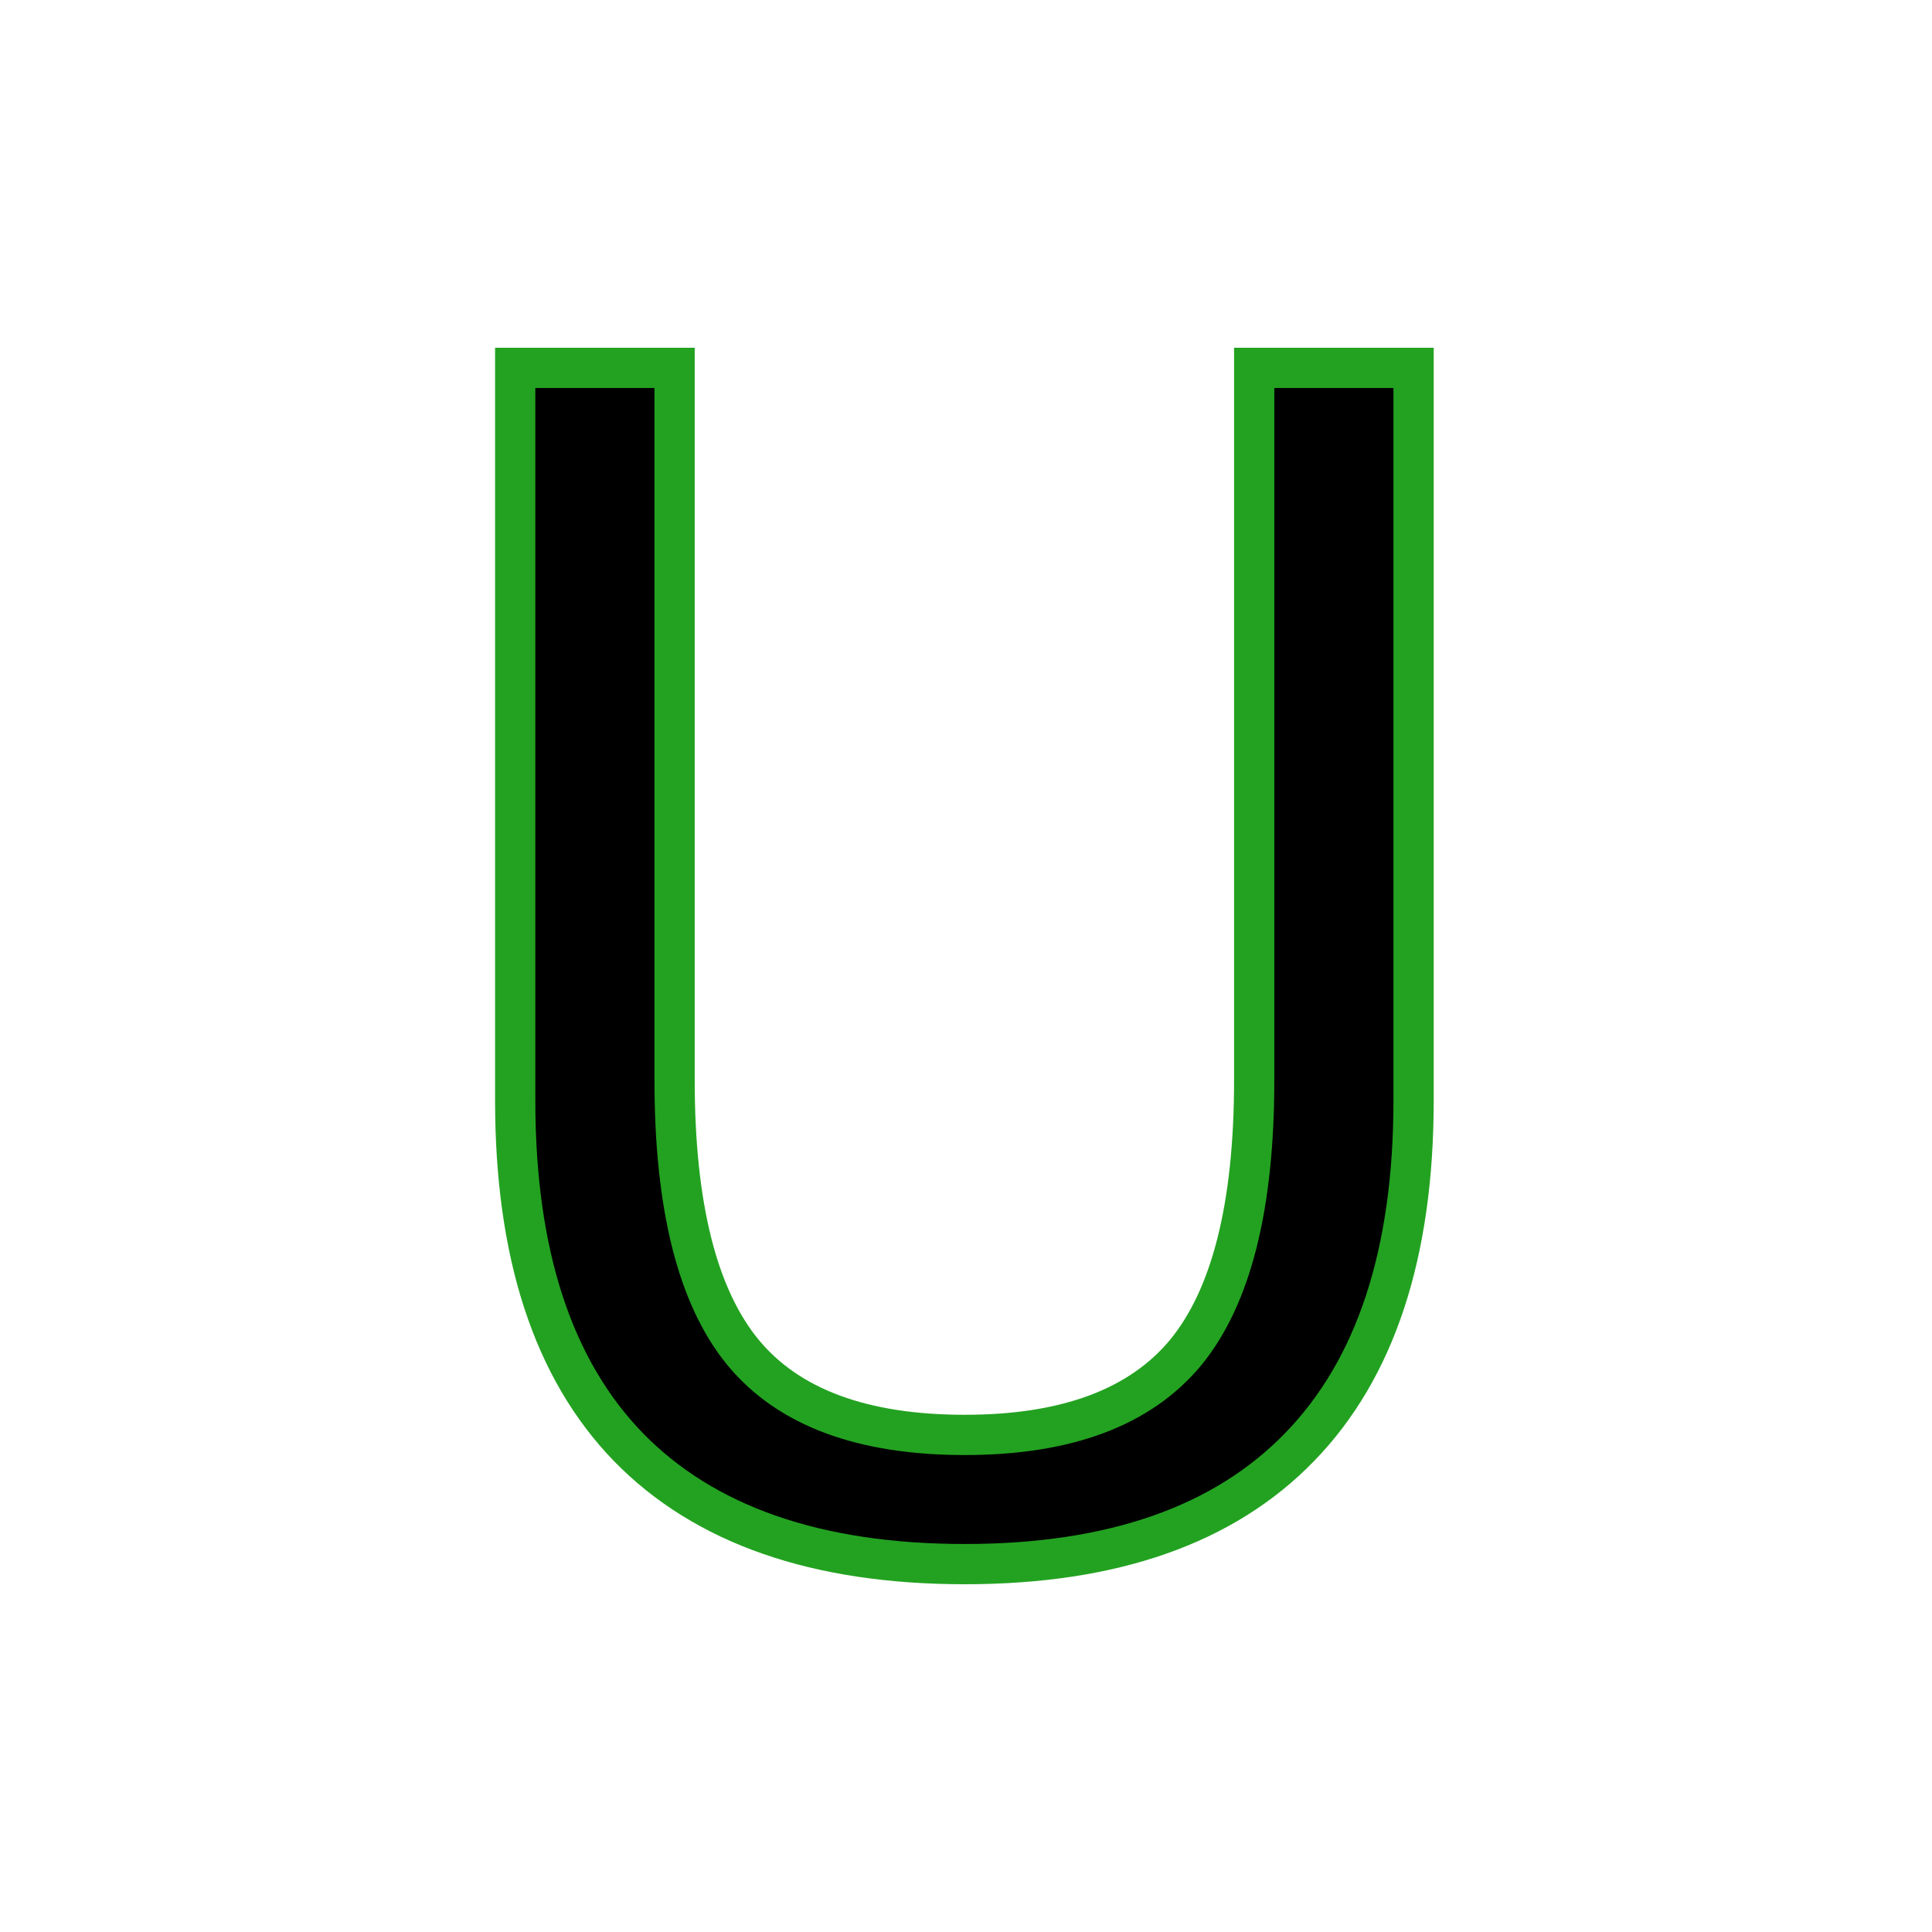
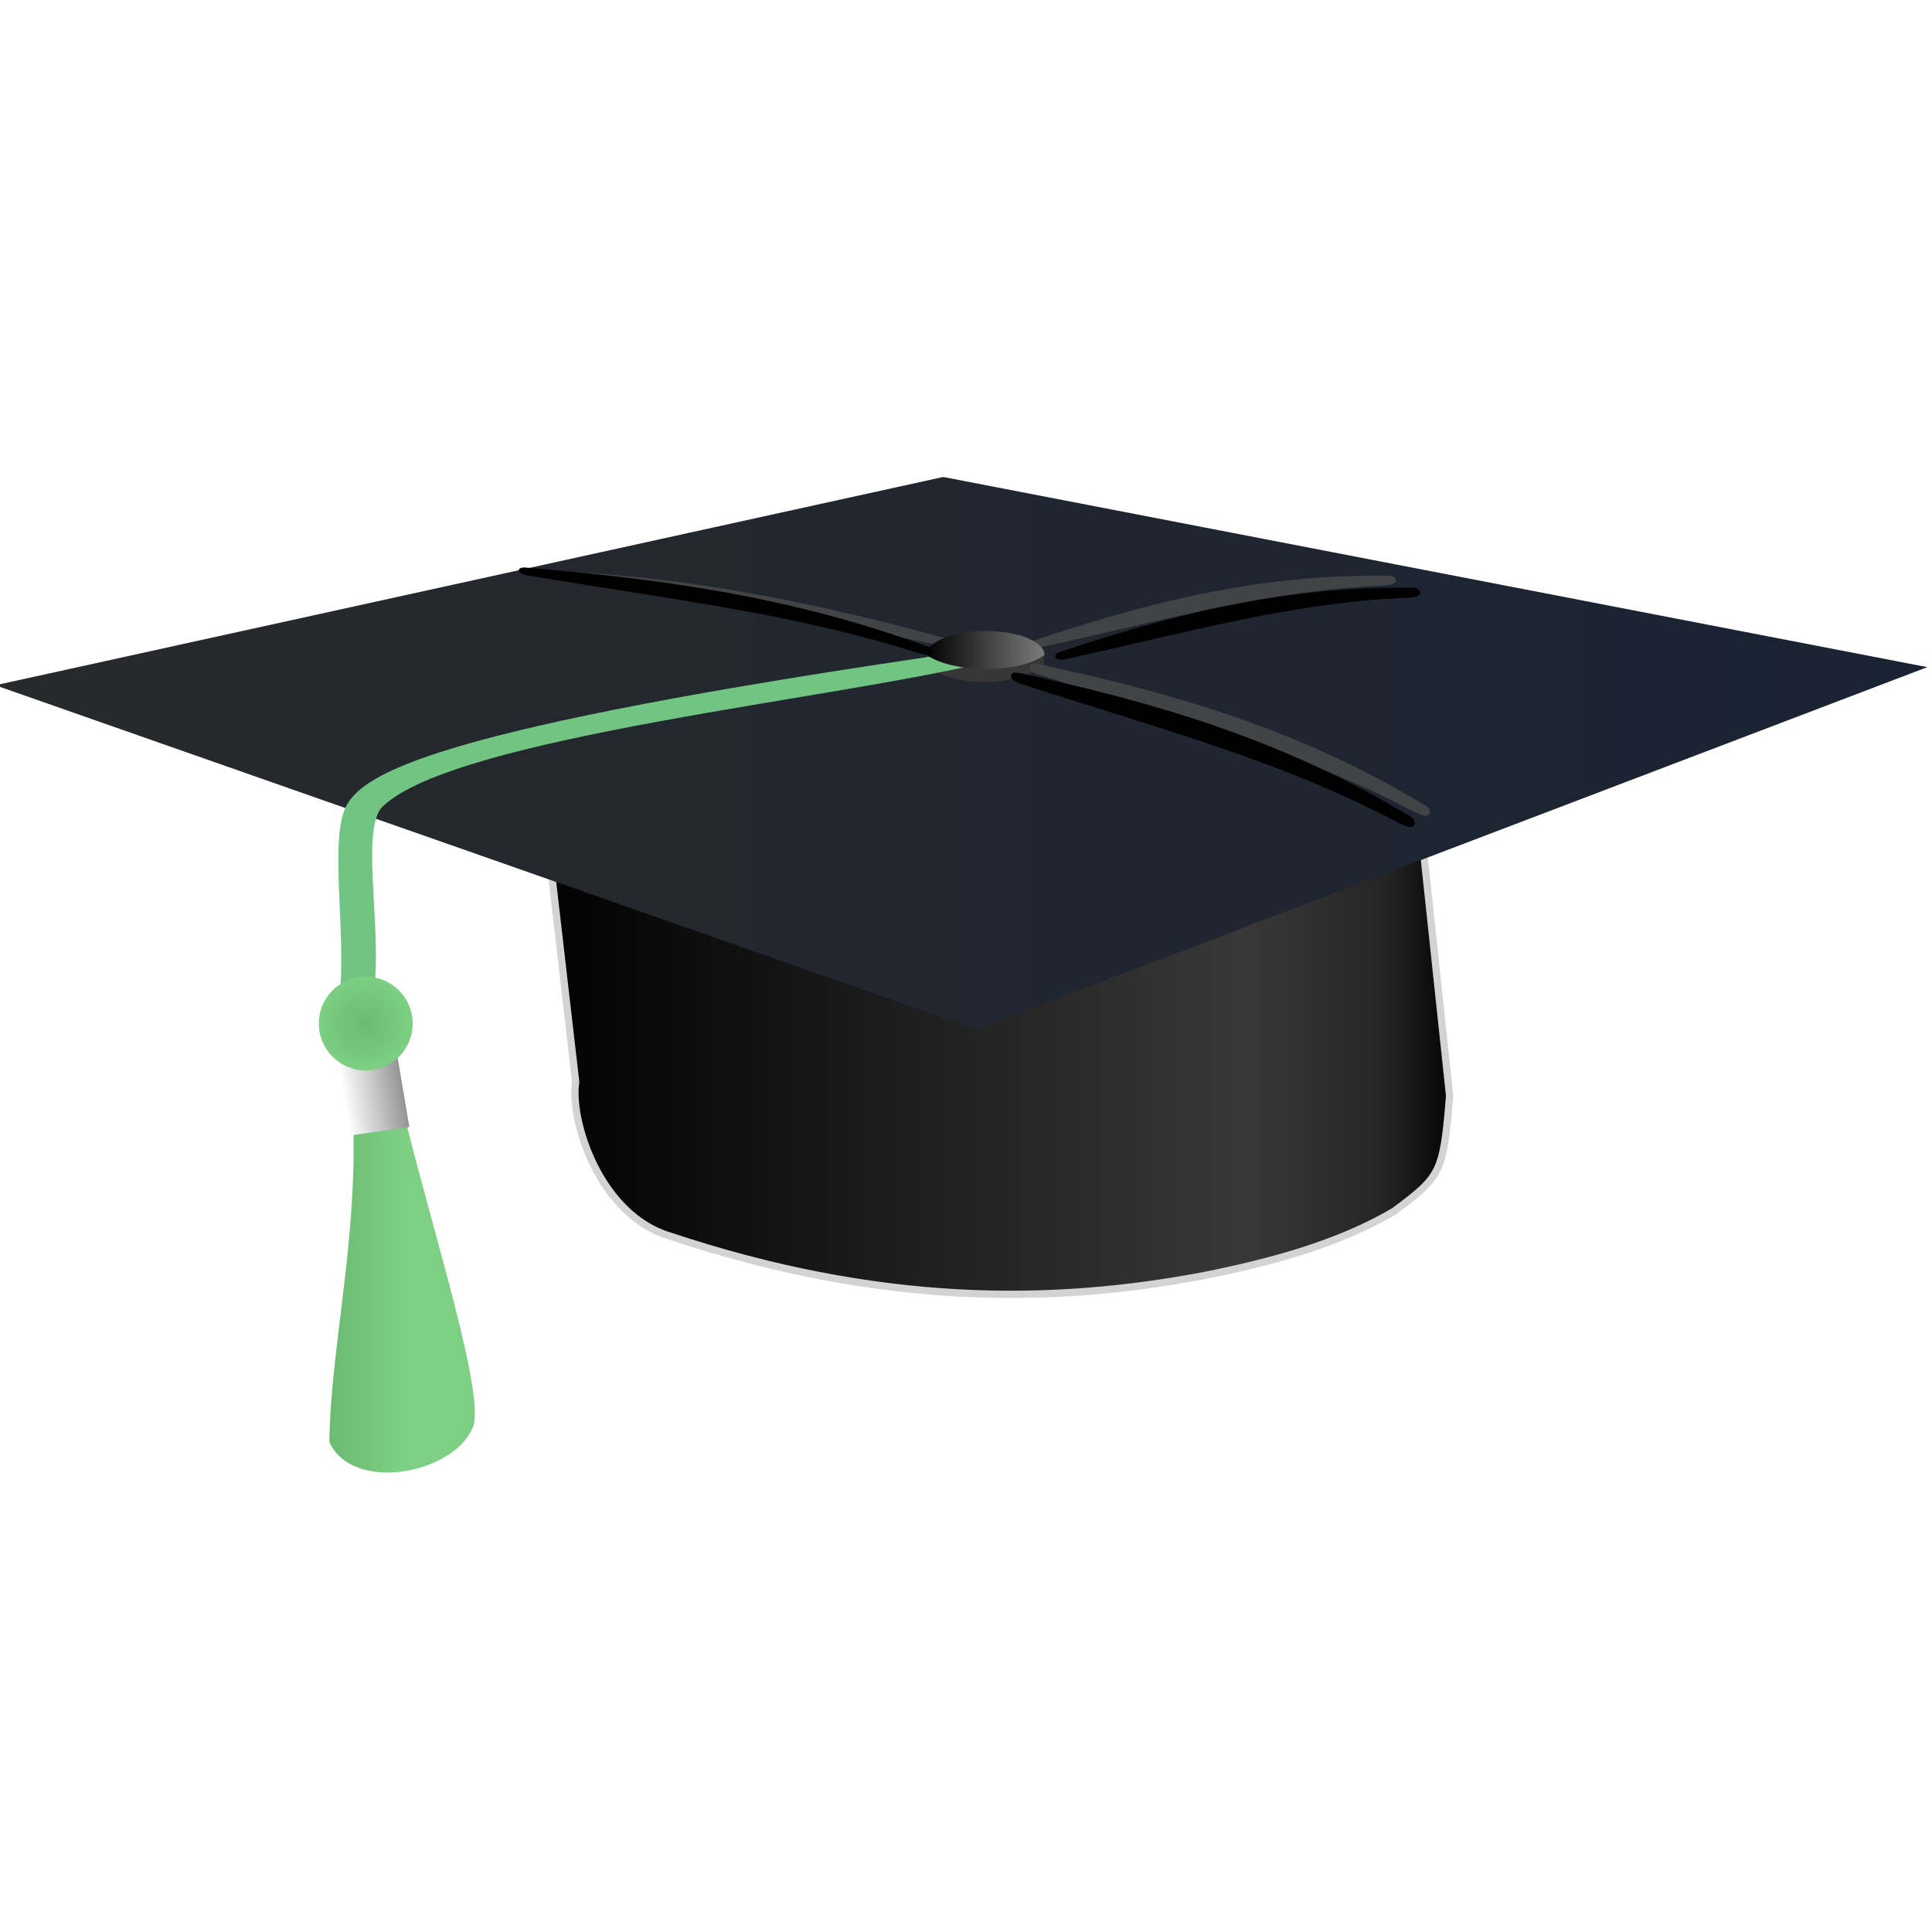
- <svg xmlns="http://www.w3.org/2000/svg" height="48px" width="48px" version="1.1">
-   <path stroke="#23a221" d="m12.8 9.14h3.96v17.7c-0 3.12 0.566 5.38 1.7 6.76 1.13 1.37 2.97 2.05 5.51 2.05 2.53 0 4.36-0.684 5.49-2.05 1.13-1.38 1.7-3.63 1.7-6.76v-17.7h3.96v18.2c-0 3.8-0.944 6.67-2.83 8.61-1.88 1.94-4.65 2.91-8.32 2.91-3.68-0-6.47-0.97-8.36-2.91-1.88-1.94-2.81-4.81-2.81-8.61v-18.7" />
+ <svg xmlns="http://www.w3.org/2000/svg" height="64px" width="64px" version="1.1">
+   <defs>
+     <radialGradient id="a" cx="243" gradientUnits="userSpaceOnUse" cy="409" r="11.6">
+       <stop stop-color="#6cbb73" offset="0" />
+       <stop stop-color="#7ccf83" offset="1" />
+     </radialGradient>
+     <linearGradient id="f" y2="452" gradientUnits="userSpaceOnUse" x2="80.7" gradientTransform="matrix(.107 0 0 .0933 25.9 -20.6)" y1="452" x1="44.3">
+       <stop offset="0" />
+       <stop stop-color="#797979" offset="1" />
+     </linearGradient>
+     <linearGradient id="e" y2="459" gradientUnits="userSpaceOnUse" x2="187" gradientTransform="matrix(.146 0 0 .134 -20.1 -24.2)" y1="459" x1="173">
+       <stop stop-color="#fff" offset="0" />
+       <stop stop-color="#919191" offset="1" />
+     </linearGradient>
+     <linearGradient id="d" y2="467" gradientUnits="userSpaceOnUse" x2="255" gradientTransform="matrix(.134 0 0 .184 -20.8 -42.9)" y1="467" x1="237">
+       <stop stop-color="#6cbb73" offset="0" />
+       <stop stop-color="#7ccf83" offset="1" />
+     </linearGradient>
+     <linearGradient id="c" y2="345" gradientUnits="userSpaceOnUse" x2="633" gradientTransform="matrix(.134 0 0 .134 -20.8 -21.1)" y1="345" x1="154">
+       <stop stop-color="#28292b" offset="0" />
+       <stop stop-color="#1a2334" offset="1" />
+     </linearGradient>
+     <linearGradient id="b" y2="567" gradientUnits="userSpaceOnUse" x2="514" gradientTransform="matrix(.134 0 0 .134 -20.5 -43.8)" y1="567" x1="283">
+       <stop offset="0" />
+       <stop stop-color="#383838" offset=".769" />
+       <stop stop-color="#262626" offset=".914" />
+       <stop offset="1" />
+     </linearGradient>
+   </defs>
+   <path d="m17.4 21.1h29l1.62 15.2c-0.207 2.59-0.306 2.67-1.83 3.82-1.88 1.11-4.15 1.7-6.22 2.12-5.2 1-10.9 1-17.8-1.3-2.3-0.7-3.3-3.8-3.1-5.1l-1.7-14.7z" stroke="#d3d3d3" stroke-width=".241" fill="url(#b)" />
+   <path d="m-0.155 22.7 31.4-6.9 32.6 6.3-31.5 12-32.5-11.4z" fill="url(#c)" />
+   <path d="m11.7 37.1 1.72-0.046c0.973 3.95 2.75 9.45 2.21 10.3-0.691 1.48-3.95 2.1-4.72 0.415 0.044-3.18 0.922-6.48 0.792-10.7z" fill="url(#d)" />
+   <path d="m34.6 21.7c-1.13 0.619-3.51-0.555-3.89-0.06-0.04 0.052-0.001 0.345 0.005 0.432 0.934 0.683 2.74 0.695 3.84 0.009l0.047-0.38h0 0 0-0z" fill="#373737" />
+   <path d="m31.9 21.6 0.967 0.286c-4.88 1.25-17.8 2.5-20.2 4.84-0.718 0.717-0.035 3.96-0.263 5.94l-1.13 0.006c0.156-1.93-0.338-4.8 0.169-5.92 0.553-1.13 2.84-2.61 20.4-5.15z" fill="#72c482" />
+   <rect transform="matrix(.990 -.140 .167 .986 0 0)" height="3.28" width="1.99" y="35.6" x="5.15" fill="url(#e)" />
+   <path d="m34.3 21.2c3.58-1.19 7.3-2.19 11.7-2.13 0.196-0.047 0.529 0.312-0.189 0.331-3.87 0.154-7.5 1.21-11.2 2.01-0.467 0.158-0.591-0.127-0.307-0.213z" fill="#424345" />
+   <path d="m34.4 22c4.24 0.916 8.51 2.08 12.8 4.67 0.222 0.068 0.339 0.603-0.382 0.209-3.92-2.07-8.13-3.14-12.3-4.5-0.554-0.117-0.509-0.461-0.178-0.38z" fill="#424345" />
+   <path d="m31.9 21.3c-4.18-1.15-8.54-2.18-13.8-2.4-0.231-0.049-0.649 0.211 0.204 0.271 4.6 0.364 8.84 1.42 13.2 2.28 0.545 0.153 0.711-0.062 0.379-0.147z" fill="#424345" />
+   <path d="m255 409a11.6 11.6 0 1 1 -23.2 0 11.6 11.6 0 1 1 23.2 0z" transform="matrix(.134 0 0 .134 -20.5 -20.9)" fill="url(#a)" />
+   <path d="m34.6 21.7c-0.872 0.627-3.01 0.606-3.9 0 0-0.442 0.873-0.8 1.95-0.8s1.95 0.358 1.95 0.8z" fill="url(#f)" />
+   <path d="m35.1 21.6c3.58-1.19 7.3-2.19 11.7-2.13 0.196-0.047 0.529 0.312-0.189 0.331-3.87 0.154-7.5 1.21-11.2 2.01-0.467 0.158-0.591-0.127-0.307-0.213z" />
+   <path d="m33.8 22.3c4.28 0.937 8.6 2.13 12.9 4.74 0.224 0.069 0.34 0.607-0.387 0.209-3.96-2.1-8.21-3.19-12.4-4.57-0.56-0.119-0.513-0.465-0.178-0.383z" />
+   <path d="m17.4 18.8c4.33 0.365 8.72 0.926 13.3 2.61 0.229 0.035 0.402 0.449-0.36 0.198-4.13-1.31-8.45-1.8-12.7-2.52-0.566-0.045-0.557-0.322-0.218-0.286z" />
</svg>
